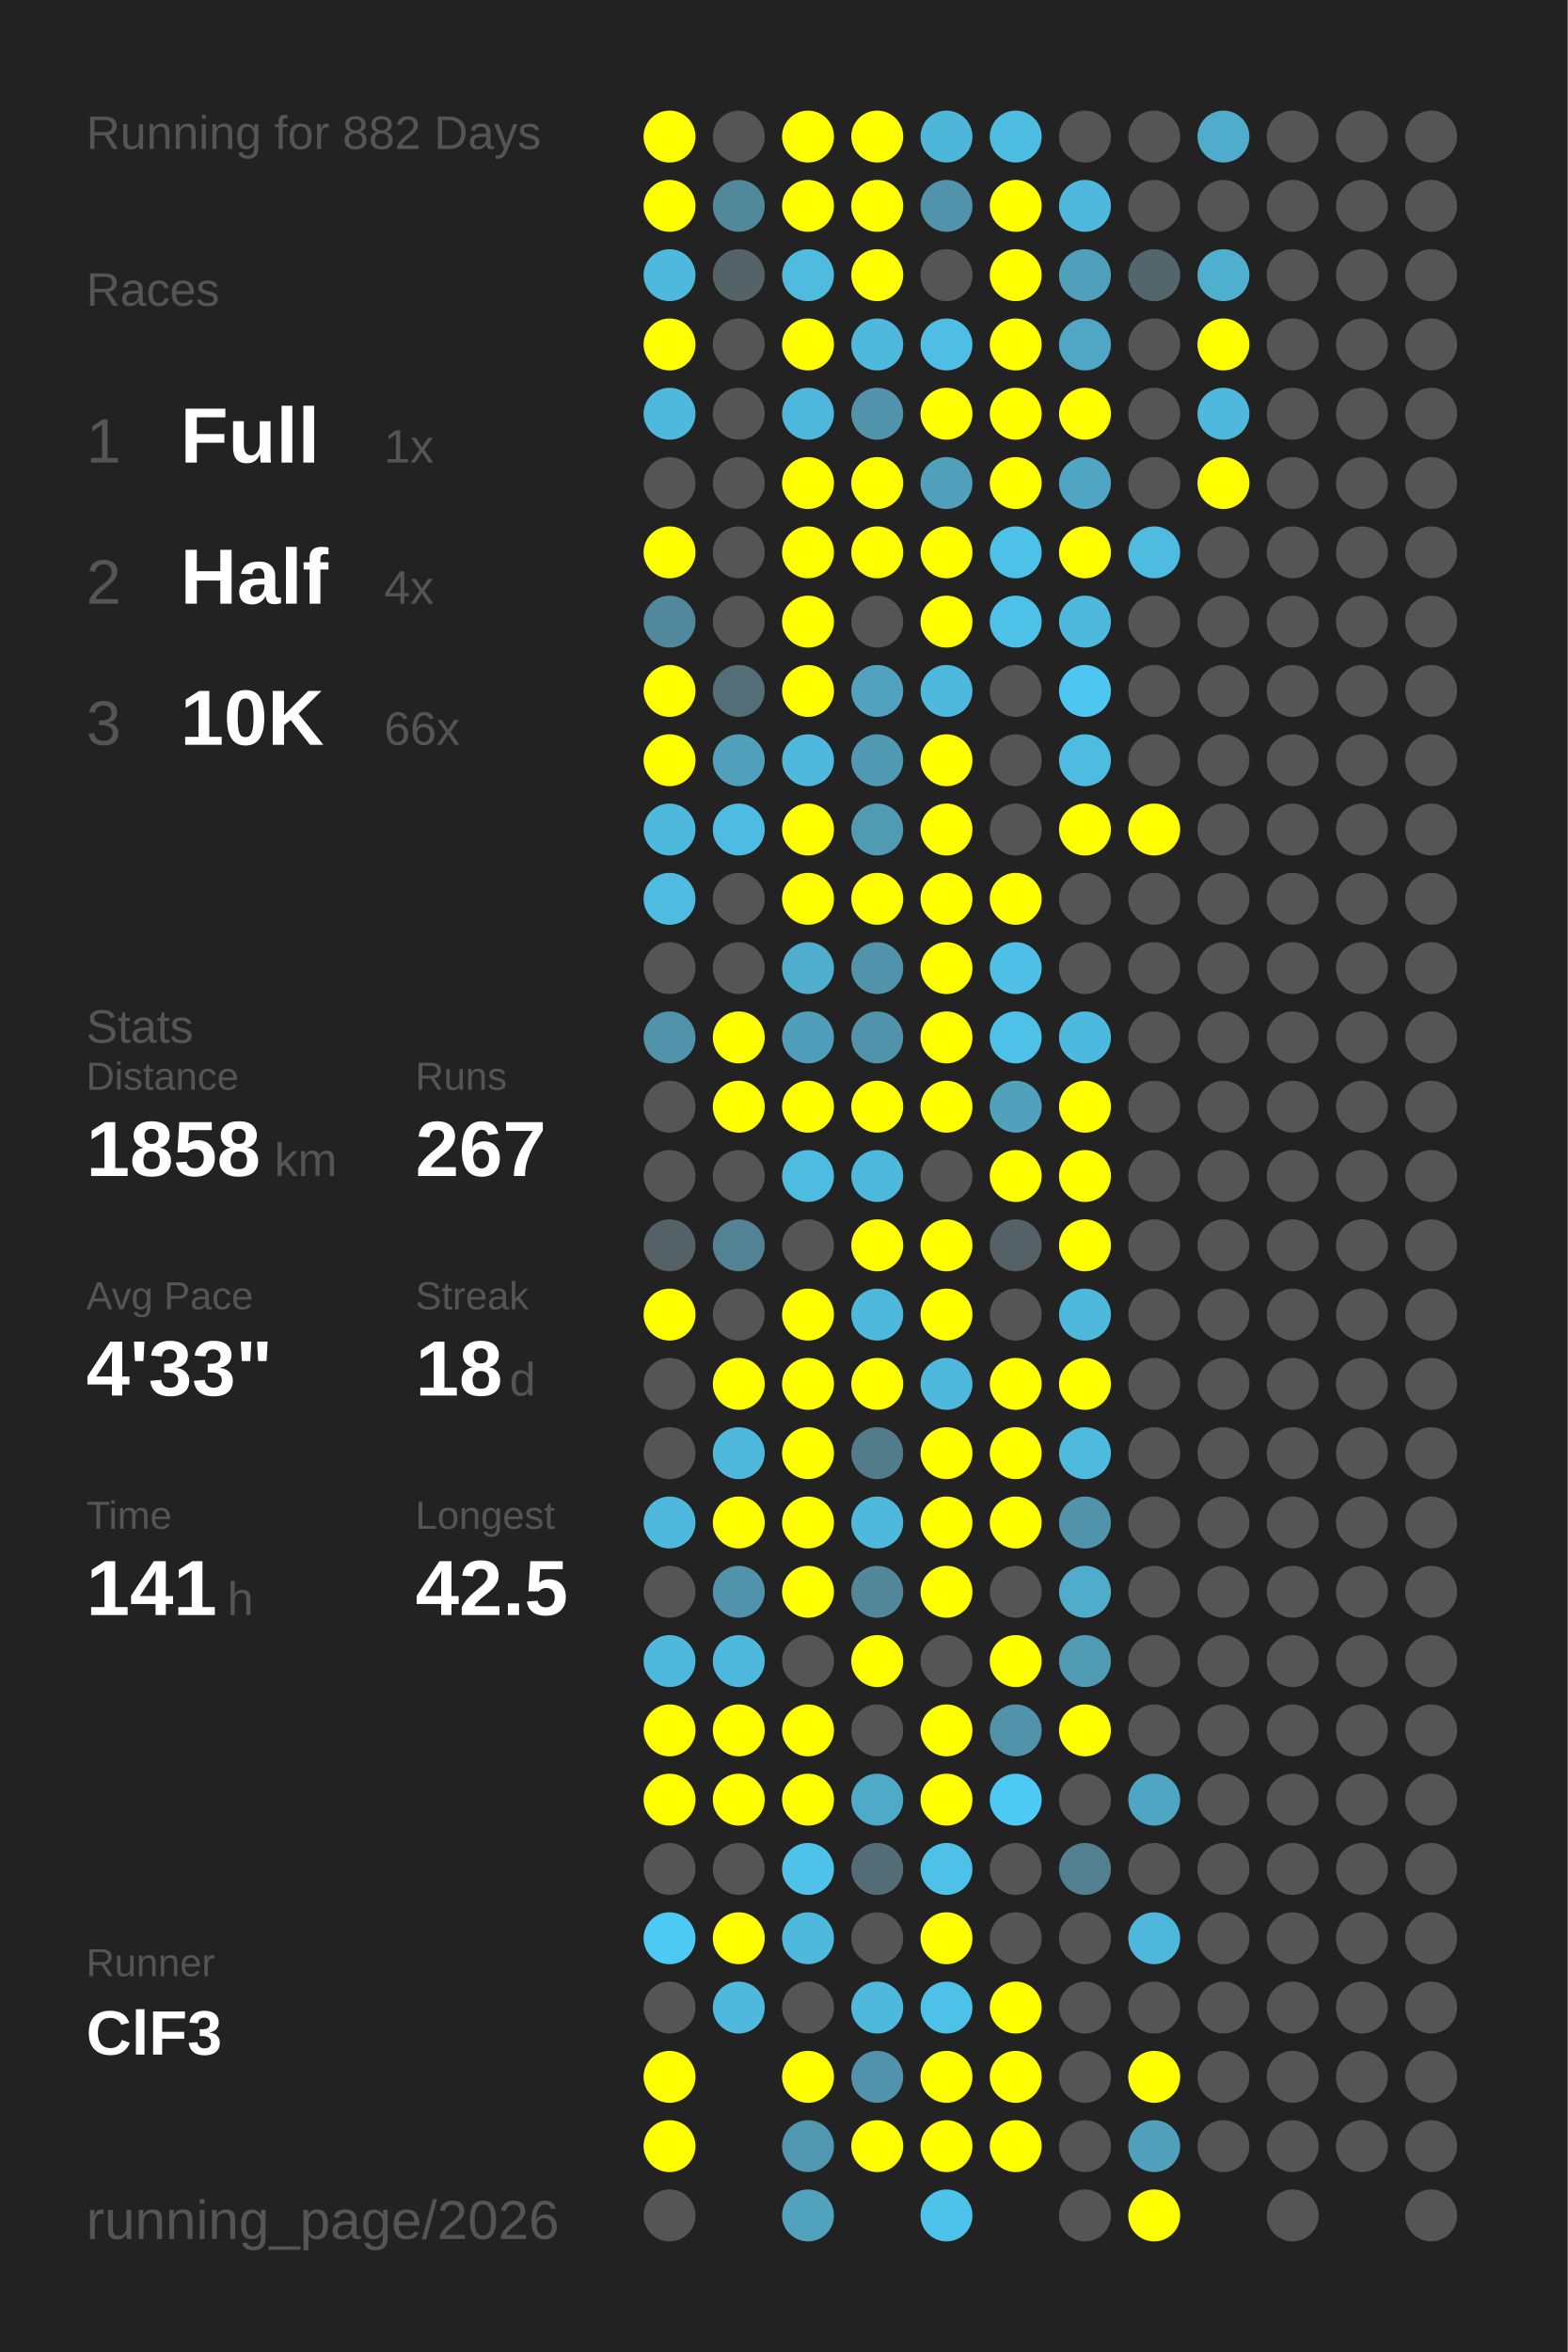
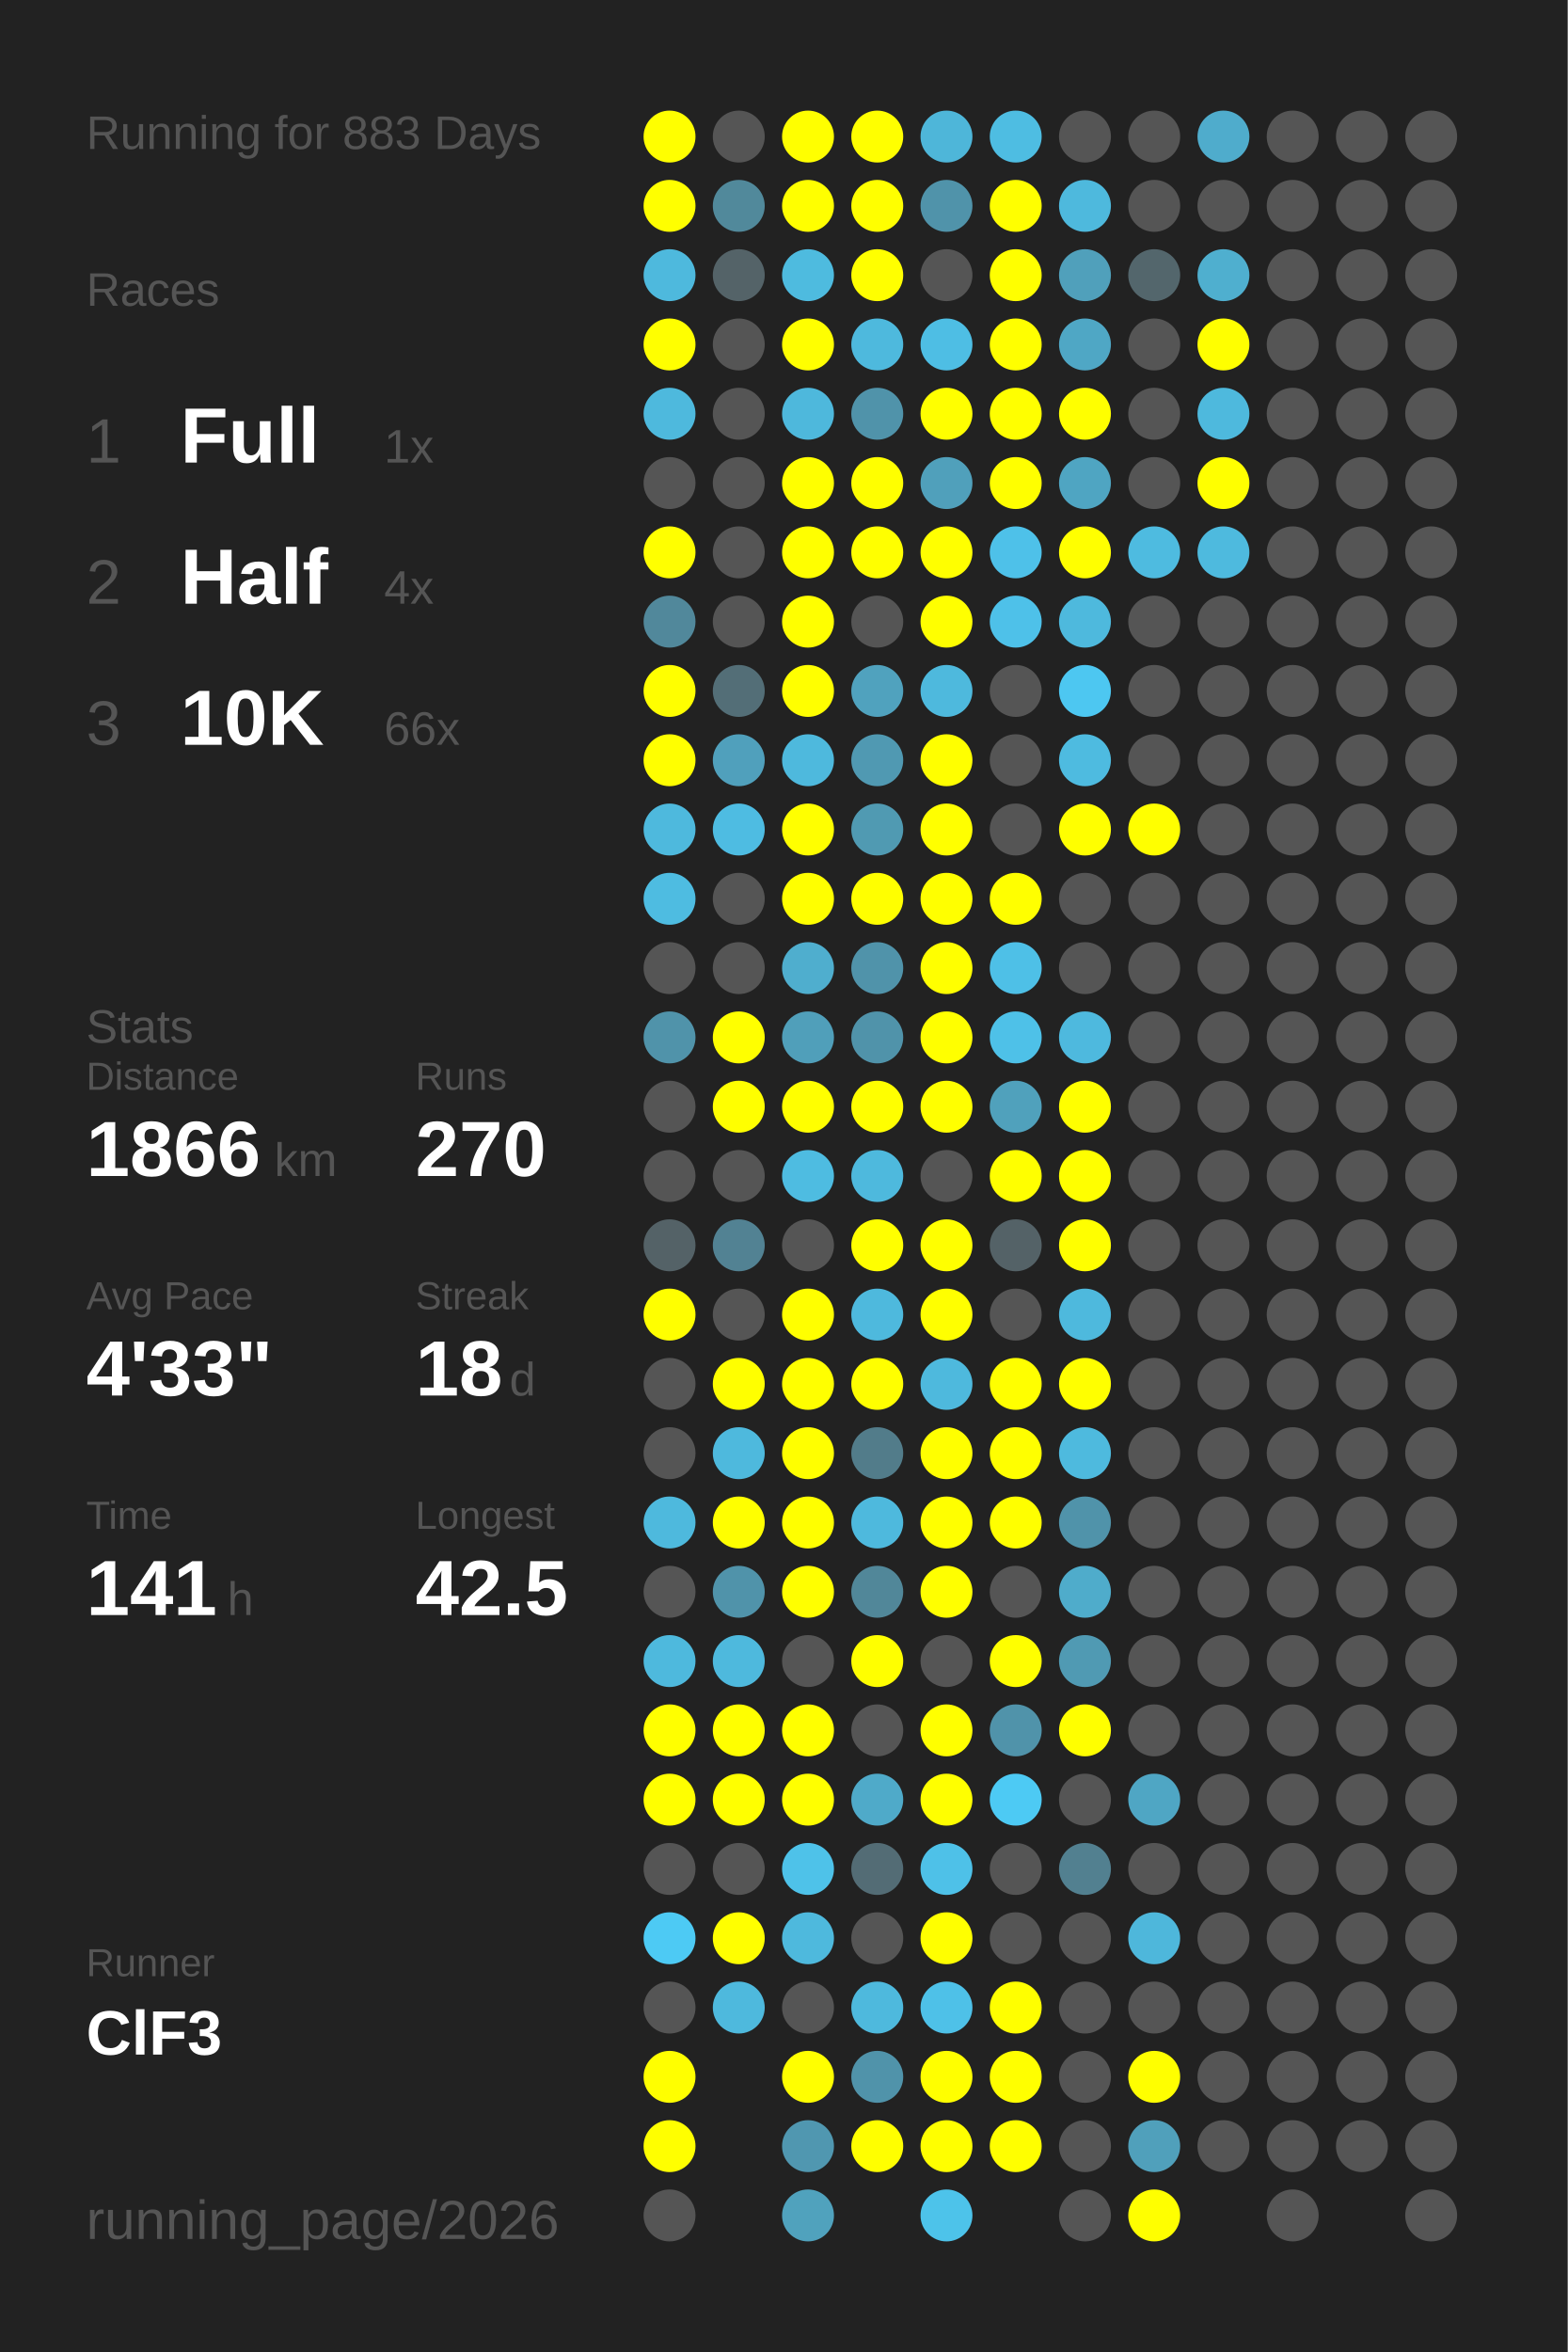
<svg xmlns="http://www.w3.org/2000/svg" baseProfile="full" height="300mm" version="1.1" viewBox="0,0,200,300" width="200mm">
  <defs />
  <rect fill="#222222" height="300" width="200" x="0" y="0" />
-   <text fill="#555555" style="font-size:6px; font-family:Arial;" x="11" y="19">Running for 882 Days</text>
+   <text fill="#555555" style="font-size:6px; font-family:Arial;" x="11" y="19">Running for 883 Days</text>
  <text fill="#555555" style="font-size:6px; font-family:Arial;" x="11" y="39">Races</text>
  <text fill="#555555" style="font-size:8px; font-family:Arial;" x="11" y="59">1</text>
  <text fill="#FFFFFF" style="font-size:10px; font-family:Arial; font-weight:bold;" x="23" y="59">Full</text>
  <text fill="#555555" style="font-size:6px; font-family:Arial;" x="49" y="59">1x</text>
  <text fill="#555555" style="font-size:8px; font-family:Arial;" x="11" y="77">2</text>
  <text fill="#FFFFFF" style="font-size:10px; font-family:Arial; font-weight:bold;" x="23" y="77">Half</text>
  <text fill="#555555" style="font-size:6px; font-family:Arial;" x="49" y="77">4x</text>
  <text fill="#555555" style="font-size:8px; font-family:Arial;" x="11" y="95">3</text>
  <text fill="#FFFFFF" style="font-size:10px; font-family:Arial; font-weight:bold;" x="23" y="95">10K</text>
  <text fill="#555555" style="font-size:6px; font-family:Arial;" x="49" y="95">66x</text>
  <text fill="#555555" style="font-size:6px; font-family:Arial;" x="11" y="133">Stats</text>
  <text fill="#555555" style="font-size:5px; font-family:Arial;" x="11" y="139">Distance</text>
-   <text fill="#FFFFFF" style="font-size:10px; font-family:Arial; font-weight:bold;" x="11" y="150">1858</text>
+   <text fill="#FFFFFF" style="font-size:10px; font-family:Arial; font-weight:bold;" x="11" y="150">1866</text>
  <text fill="#555555" style="font-size:6px; font-family:Arial;" x="35" y="150">km</text>
  <text fill="#555555" style="font-size:5px; font-family:Arial;" x="53" y="139">Runs</text>
-   <text fill="#FFFFFF" style="font-size:10px; font-family:Arial; font-weight:bold;" x="53" y="150">267</text>
+   <text fill="#FFFFFF" style="font-size:10px; font-family:Arial; font-weight:bold;" x="53" y="150">270</text>
  <text fill="#555555" style="font-size:5px; font-family:Arial;" x="11" y="167">Avg Pace</text>
  <text fill="#FFFFFF" style="font-size:10px; font-family:Arial; font-weight:bold;" x="11" y="178">4'33"</text>
  <text fill="#555555" style="font-size:5px; font-family:Arial;" x="53" y="167">Streak</text>
  <text fill="#FFFFFF" style="font-size:10px; font-family:Arial; font-weight:bold;" x="53" y="178">18</text>
  <text fill="#555555" style="font-size:6px; font-family:Arial;" x="65" y="178">d</text>
  <text fill="#555555" style="font-size:5px; font-family:Arial;" x="11" y="195">Time</text>
  <text fill="#FFFFFF" style="font-size:10px; font-family:Arial; font-weight:bold;" x="11" y="206">141</text>
  <text fill="#555555" style="font-size:6px; font-family:Arial;" x="29" y="206">h</text>
  <text fill="#555555" style="font-size:5px; font-family:Arial;" x="53" y="195">Longest</text>
  <text fill="#FFFFFF" style="font-size:10px; font-family:Arial; font-weight:bold;" x="53" y="206">42.5</text>
  <text fill="#555555" style="font-size:5px; font-family:Arial;" x="11" y="252.065">Runner</text>
  <text fill="#FFFFFF" style="font-size:8px; font-family:Arial; font-weight:bold;" x="11" y="262.065">ClF3</text>
  <text fill="#555555" style="font-size:7px; font-family:Arial;" x="11" y="285.581">running_page/2026</text>
  <circle cx="85.417" cy="17.419" fill="#FFFF00" r="3.312" />
  <circle cx="85.417" cy="26.258" fill="#FFFF00" r="3.312" />
  <circle cx="85.417" cy="35.097" fill="#4eb9dd" r="3.312" />
  <circle cx="85.417" cy="43.935" fill="#FFFF00" r="3.312" />
  <circle cx="85.417" cy="52.774" fill="#4eb9dd" r="3.312" />
  <circle cx="85.417" cy="61.613" fill="#555555" r="3.312" />
  <circle cx="85.417" cy="70.452" fill="#FFFF00" r="3.312" />
  <circle cx="85.417" cy="79.29" fill="#51889b" r="3.312" />
  <circle cx="85.417" cy="88.129" fill="#FFFF00" r="3.312" />
  <circle cx="85.417" cy="96.968" fill="#FFFF00" r="3.312" />
  <circle cx="85.417" cy="105.806" fill="#4eb9dd" r="3.312" />
  <circle cx="85.417" cy="114.645" fill="#4ebce1" r="3.312" />
  <circle cx="85.417" cy="123.484" fill="#555555" r="3.312" />
  <circle cx="85.417" cy="132.323" fill="#5093aa" r="3.312" />
  <circle cx="85.417" cy="141.161" fill="#555555" r="3.312" />
  <circle cx="85.417" cy="150" fill="#555555" r="3.312" />
  <circle cx="85.417" cy="158.839" fill="#546267" r="3.312" />
  <circle cx="85.417" cy="167.677" fill="#FFFF00" r="3.312" />
  <circle cx="85.417" cy="176.516" fill="#555555" r="3.312" />
  <circle cx="85.417" cy="185.355" fill="#555555" r="3.312" />
  <circle cx="85.417" cy="194.194" fill="#4eb9dd" r="3.312" />
  <circle cx="85.417" cy="203.032" fill="#555555" r="3.312" />
  <circle cx="85.417" cy="211.871" fill="#4eb9dd" r="3.312" />
  <circle cx="85.417" cy="220.71" fill="#FFFF00" r="3.312" />
  <circle cx="85.417" cy="229.548" fill="#FFFF00" r="3.312" />
  <circle cx="85.417" cy="238.387" fill="#555555" r="3.312" />
  <circle cx="85.417" cy="247.226" fill="#4dcaf4" r="3.312" />
  <circle cx="85.417" cy="256.065" fill="#555555" r="3.312" />
  <circle cx="85.417" cy="264.903" fill="#FFFF00" r="3.312" />
  <circle cx="85.417" cy="273.742" fill="#FFFF00" r="3.312" />
  <circle cx="85.417" cy="282.581" fill="#555555" r="3.312" />
  <circle cx="94.25" cy="17.419" fill="#555555" r="3.312" />
  <circle cx="94.25" cy="26.258" fill="#51899b" r="3.312" />
  <circle cx="94.25" cy="35.097" fill="#546368" r="3.312" />
  <circle cx="94.25" cy="43.935" fill="#555555" r="3.312" />
  <circle cx="94.25" cy="52.774" fill="#555555" r="3.312" />
  <circle cx="94.25" cy="61.613" fill="#555555" r="3.312" />
  <circle cx="94.25" cy="70.452" fill="#555555" r="3.312" />
  <circle cx="94.25" cy="79.29" fill="#555555" r="3.312" />
  <circle cx="94.25" cy="88.129" fill="#536e77" r="3.312" />
  <circle cx="94.25" cy="96.968" fill="#50a0bc" r="3.312" />
  <circle cx="94.25" cy="105.806" fill="#4ebce2" r="3.312" />
  <circle cx="94.25" cy="114.645" fill="#555555" r="3.312" />
  <circle cx="94.25" cy="123.484" fill="#555555" r="3.312" />
  <circle cx="94.25" cy="132.323" fill="#FFFF00" r="3.312" />
  <circle cx="94.25" cy="141.161" fill="#FFFF00" r="3.312" />
  <circle cx="94.25" cy="150" fill="#555555" r="3.312" />
  <circle cx="94.25" cy="158.839" fill="#528293" r="3.312" />
  <circle cx="94.25" cy="167.677" fill="#555555" r="3.312" />
  <circle cx="94.25" cy="176.516" fill="#FFFF00" r="3.312" />
  <circle cx="94.25" cy="185.355" fill="#4eb9dd" r="3.312" />
  <circle cx="94.25" cy="194.194" fill="#FFFF00" r="3.312" />
  <circle cx="94.25" cy="203.032" fill="#5093aa" r="3.312" />
  <circle cx="94.25" cy="211.871" fill="#4eb9dd" r="3.312" />
  <circle cx="94.25" cy="220.71" fill="#FFFF00" r="3.312" />
  <circle cx="94.25" cy="229.548" fill="#FFFF00" r="3.312" />
  <circle cx="94.25" cy="238.387" fill="#555555" r="3.312" />
  <circle cx="94.25" cy="247.226" fill="#FFFF00" r="3.312" />
  <circle cx="94.25" cy="256.065" fill="#4eb9dd" r="3.312" />
  <circle cx="103.083" cy="17.419" fill="#FFFF00" r="3.312" />
  <circle cx="103.083" cy="26.258" fill="#FFFF00" r="3.312" />
  <circle cx="103.083" cy="35.097" fill="#4ebbdf" r="3.312" />
  <circle cx="103.083" cy="43.935" fill="#FFFF00" r="3.312" />
  <circle cx="103.083" cy="52.774" fill="#4eb8dc" r="3.312" />
  <circle cx="103.083" cy="61.613" fill="#FFFF00" r="3.312" />
  <circle cx="103.083" cy="70.452" fill="#FFFF00" r="3.312" />
  <circle cx="103.083" cy="79.29" fill="#FFFF00" r="3.312" />
  <circle cx="103.083" cy="88.129" fill="#FFFF00" r="3.312" />
  <circle cx="103.083" cy="96.968" fill="#4eb9dd" r="3.312" />
  <circle cx="103.083" cy="105.806" fill="#FFFF00" r="3.312" />
  <circle cx="103.083" cy="114.645" fill="#FFFF00" r="3.312" />
  <circle cx="103.083" cy="123.484" fill="#4faece" r="3.312" />
  <circle cx="103.083" cy="132.323" fill="#509fba" r="3.312" />
  <circle cx="103.083" cy="141.161" fill="#FFFF00" r="3.312" />
  <circle cx="103.083" cy="150" fill="#4ebce1" r="3.312" />
  <circle cx="103.083" cy="158.839" fill="#555555" r="3.312" />
  <circle cx="103.083" cy="167.677" fill="#FFFF00" r="3.312" />
  <circle cx="103.083" cy="176.516" fill="#FFFF00" r="3.312" />
  <circle cx="103.083" cy="185.355" fill="#FFFF00" r="3.312" />
  <circle cx="103.083" cy="194.194" fill="#FFFF00" r="3.312" />
  <circle cx="103.083" cy="203.032" fill="#FFFF00" r="3.312" />
  <circle cx="103.083" cy="211.871" fill="#555555" r="3.312" />
  <circle cx="103.083" cy="220.71" fill="#FFFF00" r="3.312" />
  <circle cx="103.083" cy="229.548" fill="#FFFF00" r="3.312" />
  <circle cx="103.083" cy="238.387" fill="#4ec2e9" r="3.312" />
  <circle cx="103.083" cy="247.226" fill="#4eb9dd" r="3.312" />
  <circle cx="103.083" cy="256.065" fill="#555555" r="3.312" />
  <circle cx="103.083" cy="264.903" fill="#FFFF00" r="3.312" />
  <circle cx="103.083" cy="273.742" fill="#5097b0" r="3.312" />
  <circle cx="103.083" cy="282.581" fill="#50a2bd" r="3.312" />
  <circle cx="111.917" cy="17.419" fill="#FFFF00" r="3.312" />
  <circle cx="111.917" cy="26.258" fill="#FFFF00" r="3.312" />
  <circle cx="111.917" cy="35.097" fill="#FFFF00" r="3.312" />
  <circle cx="111.917" cy="43.935" fill="#4eb9dd" r="3.312" />
  <circle cx="111.917" cy="52.774" fill="#5093aa" r="3.312" />
  <circle cx="111.917" cy="61.613" fill="#FFFF00" r="3.312" />
  <circle cx="111.917" cy="70.452" fill="#FFFF00" r="3.312" />
  <circle cx="111.917" cy="79.29" fill="#555555" r="3.312" />
  <circle cx="111.917" cy="88.129" fill="#50a2be" r="3.312" />
  <circle cx="111.917" cy="96.968" fill="#5099b2" r="3.312" />
  <circle cx="111.917" cy="105.806" fill="#509ab2" r="3.312" />
  <circle cx="111.917" cy="114.645" fill="#FFFF00" r="3.312" />
  <circle cx="111.917" cy="123.484" fill="#5093aa" r="3.312" />
  <circle cx="111.917" cy="132.323" fill="#5093aa" r="3.312" />
  <circle cx="111.917" cy="141.161" fill="#FFFF00" r="3.312" />
  <circle cx="111.917" cy="150" fill="#4eb9dd" r="3.312" />
  <circle cx="111.917" cy="158.839" fill="#FFFF00" r="3.312" />
  <circle cx="111.917" cy="167.677" fill="#4eb9dd" r="3.312" />
  <circle cx="111.917" cy="176.516" fill="#FFFF00" r="3.312" />
  <circle cx="111.917" cy="185.355" fill="#527c8a" r="3.312" />
  <circle cx="111.917" cy="194.194" fill="#4eb9dd" r="3.312" />
  <circle cx="111.917" cy="203.032" fill="#518799" r="3.312" />
  <circle cx="111.917" cy="211.871" fill="#FFFF00" r="3.312" />
  <circle cx="111.917" cy="220.71" fill="#555555" r="3.312" />
  <circle cx="111.917" cy="229.548" fill="#4faac9" r="3.312" />
  <circle cx="111.917" cy="238.387" fill="#536c75" r="3.312" />
  <circle cx="111.917" cy="247.226" fill="#555555" r="3.312" />
  <circle cx="111.917" cy="256.065" fill="#4eb9dd" r="3.312" />
  <circle cx="111.917" cy="264.903" fill="#5093aa" r="3.312" />
  <circle cx="111.917" cy="273.742" fill="#FFFF00" r="3.312" />
  <circle cx="120.75" cy="17.419" fill="#4eb6d9" r="3.312" />
  <circle cx="120.75" cy="26.258" fill="#5093aa" r="3.312" />
  <circle cx="120.75" cy="35.097" fill="#555555" r="3.312" />
  <circle cx="120.75" cy="43.935" fill="#4ebee4" r="3.312" />
  <circle cx="120.75" cy="52.774" fill="#FFFF00" r="3.312" />
  <circle cx="120.75" cy="61.613" fill="#50a0bb" r="3.312" />
  <circle cx="120.75" cy="70.452" fill="#FFFF00" r="3.312" />
  <circle cx="120.75" cy="79.29" fill="#FFFF00" r="3.312" />
  <circle cx="120.75" cy="88.129" fill="#4eb9dd" r="3.312" />
  <circle cx="120.75" cy="96.968" fill="#FFFF00" r="3.312" />
  <circle cx="120.75" cy="105.806" fill="#FFFF00" r="3.312" />
  <circle cx="120.75" cy="114.645" fill="#FFFF00" r="3.312" />
  <circle cx="120.75" cy="123.484" fill="#FFFF00" r="3.312" />
  <circle cx="120.75" cy="132.323" fill="#FFFF00" r="3.312" />
  <circle cx="120.75" cy="141.161" fill="#FFFF00" r="3.312" />
  <circle cx="120.75" cy="150" fill="#555555" r="3.312" />
  <circle cx="120.75" cy="158.839" fill="#FFFF00" r="3.312" />
  <circle cx="120.75" cy="167.677" fill="#FFFF00" r="3.312" />
  <circle cx="120.75" cy="176.516" fill="#4eb9dd" r="3.312" />
  <circle cx="120.75" cy="185.355" fill="#FFFF00" r="3.312" />
  <circle cx="120.75" cy="194.194" fill="#FFFF00" r="3.312" />
  <circle cx="120.75" cy="203.032" fill="#FFFF00" r="3.312" />
  <circle cx="120.75" cy="211.871" fill="#555555" r="3.312" />
  <circle cx="120.75" cy="220.71" fill="#FFFF00" r="3.312" />
  <circle cx="120.75" cy="229.548" fill="#FFFF00" r="3.312" />
  <circle cx="120.75" cy="238.387" fill="#4ec1e8" r="3.312" />
  <circle cx="120.75" cy="247.226" fill="#FFFF00" r="3.312" />
  <circle cx="120.75" cy="256.065" fill="#4ec1e8" r="3.312" />
  <circle cx="120.75" cy="264.903" fill="#FFFF00" r="3.312" />
  <circle cx="120.75" cy="273.742" fill="#FFFF00" r="3.312" />
  <circle cx="120.75" cy="282.581" fill="#4dc3ea" r="3.312" />
  <circle cx="129.583" cy="17.419" fill="#4ebde2" r="3.312" />
  <circle cx="129.583" cy="26.258" fill="#FFFF00" r="3.312" />
  <circle cx="129.583" cy="35.097" fill="#FFFF00" r="3.312" />
  <circle cx="129.583" cy="43.935" fill="#FFFF00" r="3.312" />
  <circle cx="129.583" cy="52.774" fill="#FFFF00" r="3.312" />
  <circle cx="129.583" cy="61.613" fill="#FFFF00" r="3.312" />
  <circle cx="129.583" cy="70.452" fill="#4ec1e9" r="3.312" />
  <circle cx="129.583" cy="79.29" fill="#4ec1e9" r="3.312" />
  <circle cx="129.583" cy="88.129" fill="#555555" r="3.312" />
  <circle cx="129.583" cy="96.968" fill="#555555" r="3.312" />
  <circle cx="129.583" cy="105.806" fill="#555555" r="3.312" />
  <circle cx="129.583" cy="114.645" fill="#FFFF00" r="3.312" />
  <circle cx="129.583" cy="123.484" fill="#4ec0e7" r="3.312" />
  <circle cx="129.583" cy="132.323" fill="#4ec1e8" r="3.312" />
  <circle cx="129.583" cy="141.161" fill="#50a1bc" r="3.312" />
  <circle cx="129.583" cy="150" fill="#FFFF00" r="3.312" />
  <circle cx="129.583" cy="158.839" fill="#546267" r="3.312" />
  <circle cx="129.583" cy="167.677" fill="#555555" r="3.312" />
  <circle cx="129.583" cy="176.516" fill="#FFFF00" r="3.312" />
  <circle cx="129.583" cy="185.355" fill="#FFFF00" r="3.312" />
  <circle cx="129.583" cy="194.194" fill="#FFFF00" r="3.312" />
  <circle cx="129.583" cy="203.032" fill="#555555" r="3.312" />
  <circle cx="129.583" cy="211.871" fill="#FFFF00" r="3.312" />
  <circle cx="129.583" cy="220.71" fill="#5093aa" r="3.312" />
  <circle cx="129.583" cy="229.548" fill="#4dcaf4" r="3.312" />
  <circle cx="129.583" cy="238.387" fill="#555555" r="3.312" />
  <circle cx="129.583" cy="247.226" fill="#555555" r="3.312" />
  <circle cx="129.583" cy="256.065" fill="#FFFF00" r="3.312" />
  <circle cx="129.583" cy="264.903" fill="#FFFF00" r="3.312" />
  <circle cx="129.583" cy="273.742" fill="#FFFF00" r="3.312" />
  <circle cx="138.417" cy="17.419" fill="#555555" r="3.312" />
  <circle cx="138.417" cy="26.258" fill="#4eb9dd" r="3.312" />
  <circle cx="138.417" cy="35.097" fill="#50a0bb" r="3.312" />
  <circle cx="138.417" cy="43.935" fill="#4fa7c5" r="3.312" />
  <circle cx="138.417" cy="52.774" fill="#FFFF00" r="3.312" />
  <circle cx="138.417" cy="61.613" fill="#4fa5c2" r="3.312" />
  <circle cx="138.417" cy="70.452" fill="#FFFF00" r="3.312" />
  <circle cx="138.417" cy="79.29" fill="#4eb9dd" r="3.312" />
  <circle cx="138.417" cy="88.129" fill="#4dc7f1" r="3.312" />
  <circle cx="138.417" cy="96.968" fill="#4ebbe0" r="3.312" />
  <circle cx="138.417" cy="105.806" fill="#FFFF00" r="3.312" />
  <circle cx="138.417" cy="114.645" fill="#555555" r="3.312" />
  <circle cx="138.417" cy="123.484" fill="#555555" r="3.312" />
  <circle cx="138.417" cy="132.323" fill="#4eb9de" r="3.312" />
  <circle cx="138.417" cy="141.161" fill="#FFFF00" r="3.312" />
  <circle cx="138.417" cy="150" fill="#FFFF00" r="3.312" />
  <circle cx="138.417" cy="158.839" fill="#FFFF00" r="3.312" />
  <circle cx="138.417" cy="167.677" fill="#4eb9dd" r="3.312" />
  <circle cx="138.417" cy="176.516" fill="#FFFF00" r="3.312" />
  <circle cx="138.417" cy="185.355" fill="#4ebade" r="3.312" />
  <circle cx="138.417" cy="194.194" fill="#5093aa" r="3.312" />
  <circle cx="138.417" cy="203.032" fill="#4faccb" r="3.312" />
  <circle cx="138.417" cy="211.871" fill="#509ab3" r="3.312" />
  <circle cx="138.417" cy="220.71" fill="#FFFF00" r="3.312" />
  <circle cx="138.417" cy="229.548" fill="#555555" r="3.312" />
  <circle cx="138.417" cy="238.387" fill="#528090" r="3.312" />
  <circle cx="138.417" cy="247.226" fill="#555555" r="3.312" />
  <circle cx="138.417" cy="256.065" fill="#555555" r="3.312" />
  <circle cx="138.417" cy="264.903" fill="#555555" r="3.312" />
  <circle cx="138.417" cy="273.742" fill="#555555" r="3.312" />
  <circle cx="138.417" cy="282.581" fill="#555555" r="3.312" />
  <circle cx="147.25" cy="17.419" fill="#555555" r="3.312" />
  <circle cx="147.25" cy="26.258" fill="#555555" r="3.312" />
  <circle cx="147.25" cy="35.097" fill="#53666c" r="3.312" />
  <circle cx="147.25" cy="43.935" fill="#555555" r="3.312" />
  <circle cx="147.25" cy="52.774" fill="#555555" r="3.312" />
  <circle cx="147.25" cy="61.613" fill="#555555" r="3.312" />
  <circle cx="147.25" cy="70.452" fill="#4ebbe0" r="3.312" />
  <circle cx="147.25" cy="79.29" fill="#555555" r="3.312" />
  <circle cx="147.25" cy="88.129" fill="#555555" r="3.312" />
  <circle cx="147.25" cy="96.968" fill="#555555" r="3.312" />
  <circle cx="147.25" cy="105.806" fill="#FFFF00" r="3.312" />
  <circle cx="147.25" cy="114.645" fill="#555555" r="3.312" />
  <circle cx="147.25" cy="123.484" fill="#555555" r="3.312" />
  <circle cx="147.25" cy="132.323" fill="#555555" r="3.312" />
  <circle cx="147.25" cy="141.161" fill="#555555" r="3.312" />
  <circle cx="147.25" cy="150" fill="#555555" r="3.312" />
  <circle cx="147.25" cy="158.839" fill="#555555" r="3.312" />
  <circle cx="147.25" cy="167.677" fill="#555555" r="3.312" />
  <circle cx="147.25" cy="176.516" fill="#555555" r="3.312" />
  <circle cx="147.25" cy="185.355" fill="#555555" r="3.312" />
  <circle cx="147.25" cy="194.194" fill="#555555" r="3.312" />
  <circle cx="147.25" cy="203.032" fill="#555555" r="3.312" />
  <circle cx="147.25" cy="211.871" fill="#555555" r="3.312" />
  <circle cx="147.25" cy="220.71" fill="#555555" r="3.312" />
  <circle cx="147.25" cy="229.548" fill="#4fa6c4" r="3.312" />
  <circle cx="147.25" cy="238.387" fill="#555555" r="3.312" />
  <circle cx="147.25" cy="247.226" fill="#4eb7db" r="3.312" />
  <circle cx="147.25" cy="256.065" fill="#555555" r="3.312" />
  <circle cx="147.25" cy="264.903" fill="#FFFF00" r="3.312" />
  <circle cx="147.25" cy="273.742" fill="#50a0bb" r="3.312" />
  <circle cx="147.25" cy="282.581" fill="#FFFF00" r="3.312" />
  <circle cx="156.083" cy="17.419" fill="#4faccc" r="3.312" />
  <circle cx="156.083" cy="26.258" fill="#555555" r="3.312" />
  <circle cx="156.083" cy="35.097" fill="#4fafcf" r="3.312" />
  <circle cx="156.083" cy="43.935" fill="#FFFF00" r="3.312" />
  <circle cx="156.083" cy="52.774" fill="#4eb9dd" r="3.312" />
  <circle cx="156.083" cy="61.613" fill="#FFFF00" r="3.312" />
-   <circle cx="156.083" cy="70.452" fill="#555555" r="3.312" />
+   <circle cx="156.083" cy="70.452" fill="#4ebade" r="3.312" />
  <circle cx="156.083" cy="79.29" fill="#555555" r="3.312" />
  <circle cx="156.083" cy="88.129" fill="#555555" r="3.312" />
  <circle cx="156.083" cy="96.968" fill="#555555" r="3.312" />
  <circle cx="156.083" cy="105.806" fill="#555555" r="3.312" />
  <circle cx="156.083" cy="114.645" fill="#555555" r="3.312" />
  <circle cx="156.083" cy="123.484" fill="#555555" r="3.312" />
  <circle cx="156.083" cy="132.323" fill="#555555" r="3.312" />
  <circle cx="156.083" cy="141.161" fill="#555555" r="3.312" />
  <circle cx="156.083" cy="150" fill="#555555" r="3.312" />
  <circle cx="156.083" cy="158.839" fill="#555555" r="3.312" />
  <circle cx="156.083" cy="167.677" fill="#555555" r="3.312" />
  <circle cx="156.083" cy="176.516" fill="#555555" r="3.312" />
  <circle cx="156.083" cy="185.355" fill="#555555" r="3.312" />
  <circle cx="156.083" cy="194.194" fill="#555555" r="3.312" />
  <circle cx="156.083" cy="203.032" fill="#555555" r="3.312" />
  <circle cx="156.083" cy="211.871" fill="#555555" r="3.312" />
  <circle cx="156.083" cy="220.71" fill="#555555" r="3.312" />
  <circle cx="156.083" cy="229.548" fill="#555555" r="3.312" />
  <circle cx="156.083" cy="238.387" fill="#555555" r="3.312" />
  <circle cx="156.083" cy="247.226" fill="#555555" r="3.312" />
  <circle cx="156.083" cy="256.065" fill="#555555" r="3.312" />
  <circle cx="156.083" cy="264.903" fill="#555555" r="3.312" />
  <circle cx="156.083" cy="273.742" fill="#555555" r="3.312" />
  <circle cx="164.917" cy="17.419" fill="#555555" r="3.312" />
  <circle cx="164.917" cy="26.258" fill="#555555" r="3.312" />
  <circle cx="164.917" cy="35.097" fill="#555555" r="3.312" />
  <circle cx="164.917" cy="43.935" fill="#555555" r="3.312" />
  <circle cx="164.917" cy="52.774" fill="#555555" r="3.312" />
  <circle cx="164.917" cy="61.613" fill="#555555" r="3.312" />
  <circle cx="164.917" cy="70.452" fill="#555555" r="3.312" />
  <circle cx="164.917" cy="79.29" fill="#555555" r="3.312" />
  <circle cx="164.917" cy="88.129" fill="#555555" r="3.312" />
  <circle cx="164.917" cy="96.968" fill="#555555" r="3.312" />
  <circle cx="164.917" cy="105.806" fill="#555555" r="3.312" />
  <circle cx="164.917" cy="114.645" fill="#555555" r="3.312" />
  <circle cx="164.917" cy="123.484" fill="#555555" r="3.312" />
  <circle cx="164.917" cy="132.323" fill="#555555" r="3.312" />
  <circle cx="164.917" cy="141.161" fill="#555555" r="3.312" />
  <circle cx="164.917" cy="150" fill="#555555" r="3.312" />
  <circle cx="164.917" cy="158.839" fill="#555555" r="3.312" />
  <circle cx="164.917" cy="167.677" fill="#555555" r="3.312" />
  <circle cx="164.917" cy="176.516" fill="#555555" r="3.312" />
  <circle cx="164.917" cy="185.355" fill="#555555" r="3.312" />
  <circle cx="164.917" cy="194.194" fill="#555555" r="3.312" />
  <circle cx="164.917" cy="203.032" fill="#555555" r="3.312" />
  <circle cx="164.917" cy="211.871" fill="#555555" r="3.312" />
  <circle cx="164.917" cy="220.71" fill="#555555" r="3.312" />
  <circle cx="164.917" cy="229.548" fill="#555555" r="3.312" />
  <circle cx="164.917" cy="238.387" fill="#555555" r="3.312" />
  <circle cx="164.917" cy="247.226" fill="#555555" r="3.312" />
  <circle cx="164.917" cy="256.065" fill="#555555" r="3.312" />
  <circle cx="164.917" cy="264.903" fill="#555555" r="3.312" />
  <circle cx="164.917" cy="273.742" fill="#555555" r="3.312" />
  <circle cx="164.917" cy="282.581" fill="#555555" r="3.312" />
  <circle cx="173.75" cy="17.419" fill="#555555" r="3.312" />
  <circle cx="173.75" cy="26.258" fill="#555555" r="3.312" />
  <circle cx="173.75" cy="35.097" fill="#555555" r="3.312" />
  <circle cx="173.75" cy="43.935" fill="#555555" r="3.312" />
  <circle cx="173.75" cy="52.774" fill="#555555" r="3.312" />
  <circle cx="173.75" cy="61.613" fill="#555555" r="3.312" />
  <circle cx="173.75" cy="70.452" fill="#555555" r="3.312" />
  <circle cx="173.75" cy="79.29" fill="#555555" r="3.312" />
  <circle cx="173.75" cy="88.129" fill="#555555" r="3.312" />
  <circle cx="173.75" cy="96.968" fill="#555555" r="3.312" />
  <circle cx="173.75" cy="105.806" fill="#555555" r="3.312" />
  <circle cx="173.75" cy="114.645" fill="#555555" r="3.312" />
  <circle cx="173.75" cy="123.484" fill="#555555" r="3.312" />
  <circle cx="173.75" cy="132.323" fill="#555555" r="3.312" />
  <circle cx="173.75" cy="141.161" fill="#555555" r="3.312" />
  <circle cx="173.75" cy="150" fill="#555555" r="3.312" />
  <circle cx="173.75" cy="158.839" fill="#555555" r="3.312" />
  <circle cx="173.75" cy="167.677" fill="#555555" r="3.312" />
  <circle cx="173.75" cy="176.516" fill="#555555" r="3.312" />
  <circle cx="173.75" cy="185.355" fill="#555555" r="3.312" />
  <circle cx="173.75" cy="194.194" fill="#555555" r="3.312" />
  <circle cx="173.75" cy="203.032" fill="#555555" r="3.312" />
  <circle cx="173.75" cy="211.871" fill="#555555" r="3.312" />
  <circle cx="173.75" cy="220.71" fill="#555555" r="3.312" />
  <circle cx="173.75" cy="229.548" fill="#555555" r="3.312" />
  <circle cx="173.75" cy="238.387" fill="#555555" r="3.312" />
  <circle cx="173.75" cy="247.226" fill="#555555" r="3.312" />
  <circle cx="173.75" cy="256.065" fill="#555555" r="3.312" />
  <circle cx="173.75" cy="264.903" fill="#555555" r="3.312" />
  <circle cx="173.75" cy="273.742" fill="#555555" r="3.312" />
  <circle cx="182.583" cy="17.419" fill="#555555" r="3.312" />
  <circle cx="182.583" cy="26.258" fill="#555555" r="3.312" />
  <circle cx="182.583" cy="35.097" fill="#555555" r="3.312" />
  <circle cx="182.583" cy="43.935" fill="#555555" r="3.312" />
  <circle cx="182.583" cy="52.774" fill="#555555" r="3.312" />
  <circle cx="182.583" cy="61.613" fill="#555555" r="3.312" />
  <circle cx="182.583" cy="70.452" fill="#555555" r="3.312" />
  <circle cx="182.583" cy="79.29" fill="#555555" r="3.312" />
  <circle cx="182.583" cy="88.129" fill="#555555" r="3.312" />
  <circle cx="182.583" cy="96.968" fill="#555555" r="3.312" />
  <circle cx="182.583" cy="105.806" fill="#555555" r="3.312" />
  <circle cx="182.583" cy="114.645" fill="#555555" r="3.312" />
  <circle cx="182.583" cy="123.484" fill="#555555" r="3.312" />
  <circle cx="182.583" cy="132.323" fill="#555555" r="3.312" />
  <circle cx="182.583" cy="141.161" fill="#555555" r="3.312" />
  <circle cx="182.583" cy="150" fill="#555555" r="3.312" />
  <circle cx="182.583" cy="158.839" fill="#555555" r="3.312" />
  <circle cx="182.583" cy="167.677" fill="#555555" r="3.312" />
  <circle cx="182.583" cy="176.516" fill="#555555" r="3.312" />
  <circle cx="182.583" cy="185.355" fill="#555555" r="3.312" />
  <circle cx="182.583" cy="194.194" fill="#555555" r="3.312" />
  <circle cx="182.583" cy="203.032" fill="#555555" r="3.312" />
  <circle cx="182.583" cy="211.871" fill="#555555" r="3.312" />
  <circle cx="182.583" cy="220.71" fill="#555555" r="3.312" />
  <circle cx="182.583" cy="229.548" fill="#555555" r="3.312" />
  <circle cx="182.583" cy="238.387" fill="#555555" r="3.312" />
  <circle cx="182.583" cy="247.226" fill="#555555" r="3.312" />
  <circle cx="182.583" cy="256.065" fill="#555555" r="3.312" />
  <circle cx="182.583" cy="264.903" fill="#555555" r="3.312" />
  <circle cx="182.583" cy="273.742" fill="#555555" r="3.312" />
  <circle cx="182.583" cy="282.581" fill="#555555" r="3.312" />
</svg>
